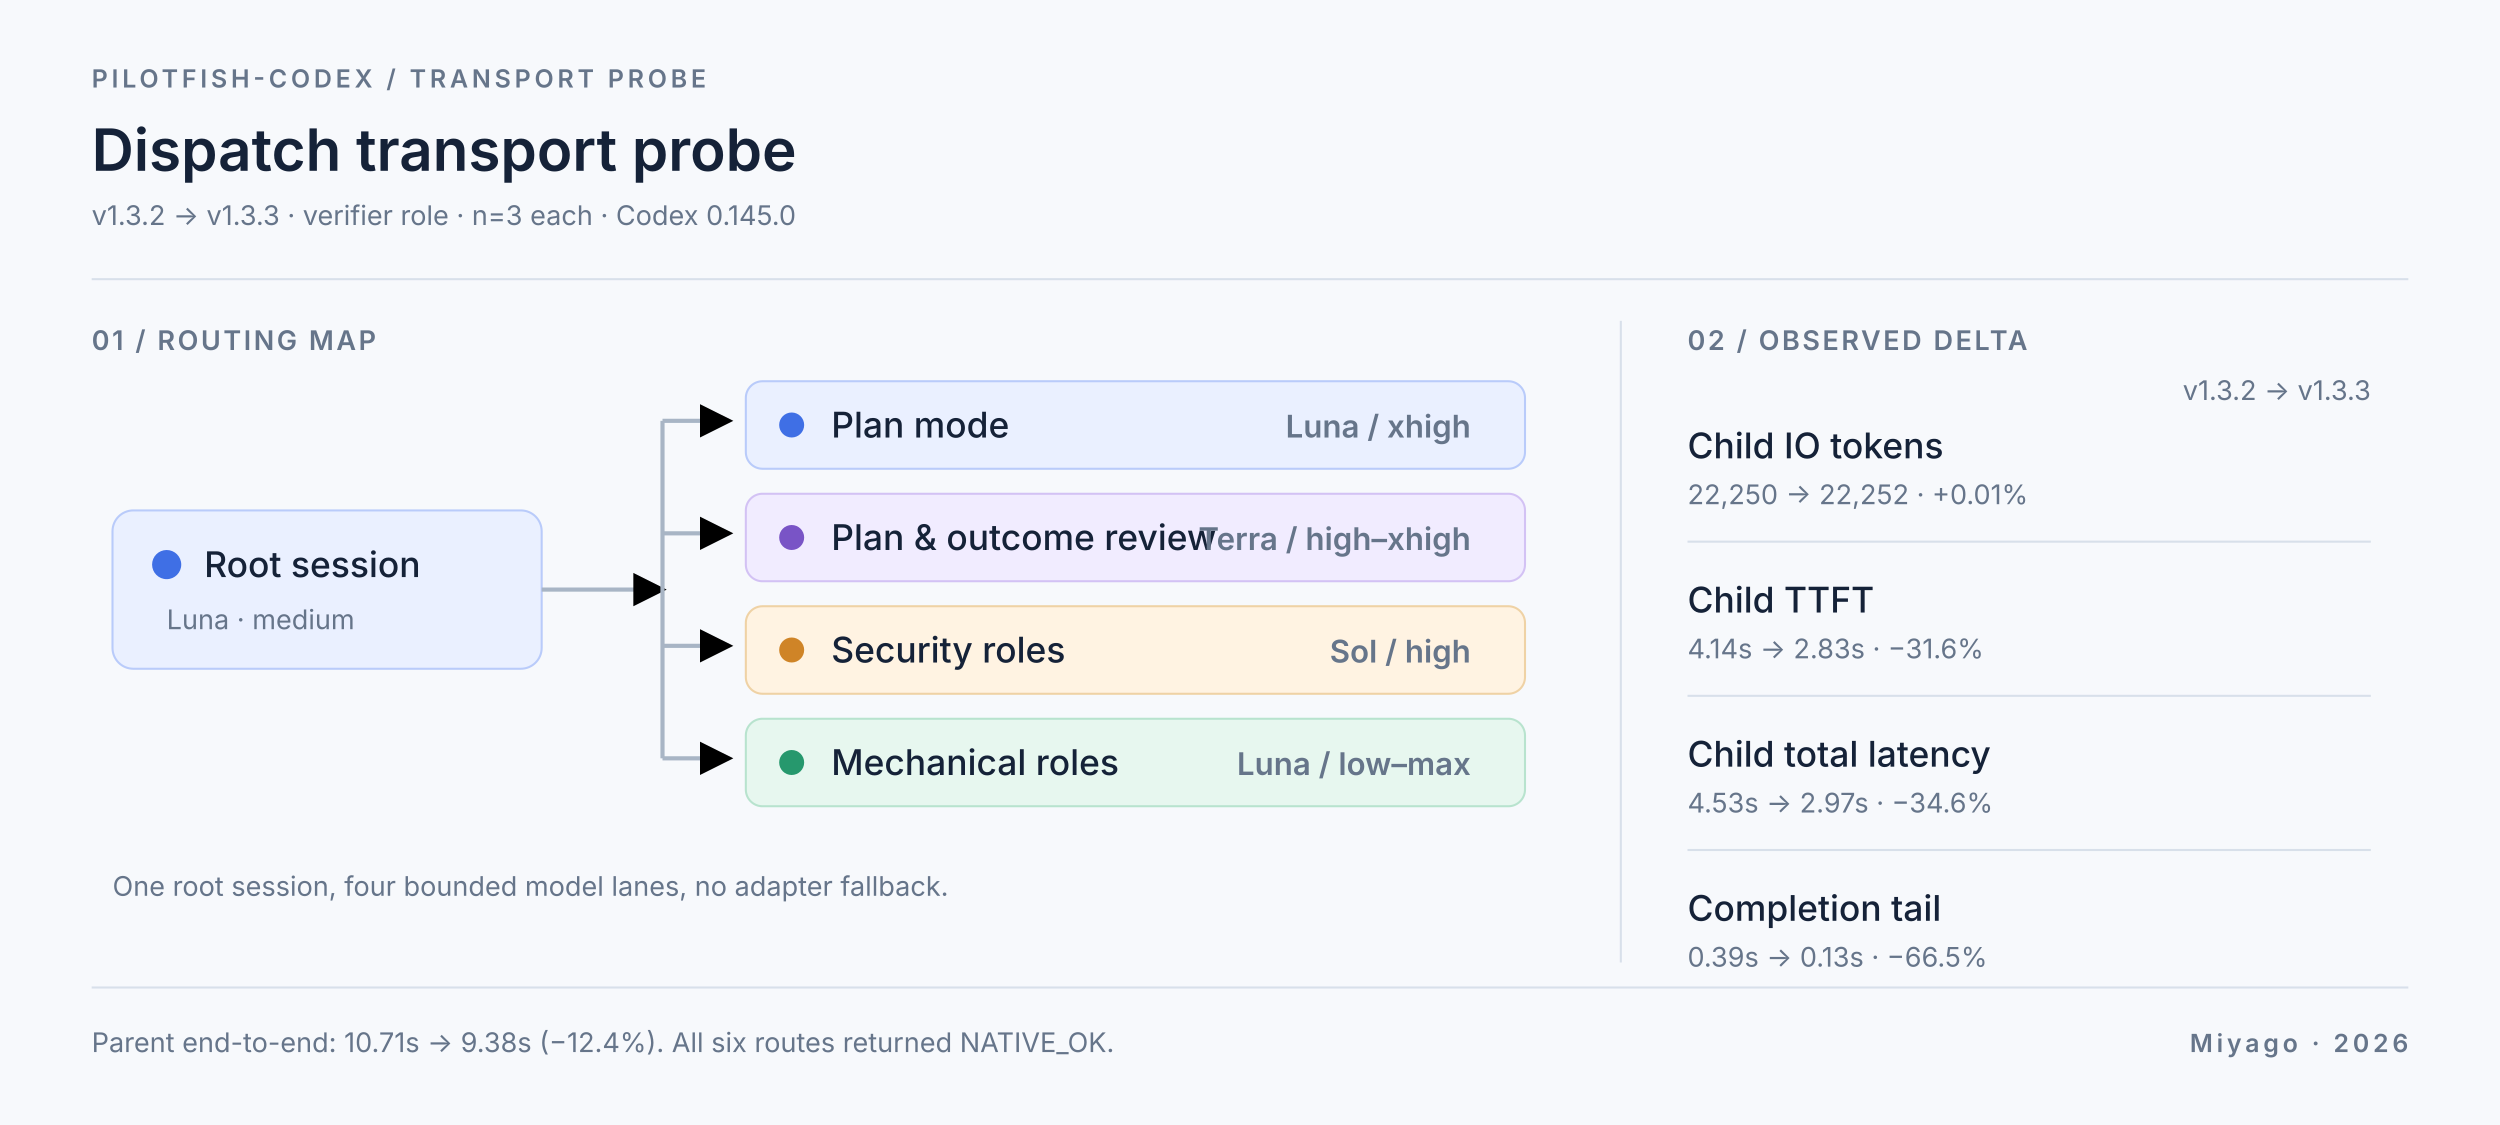
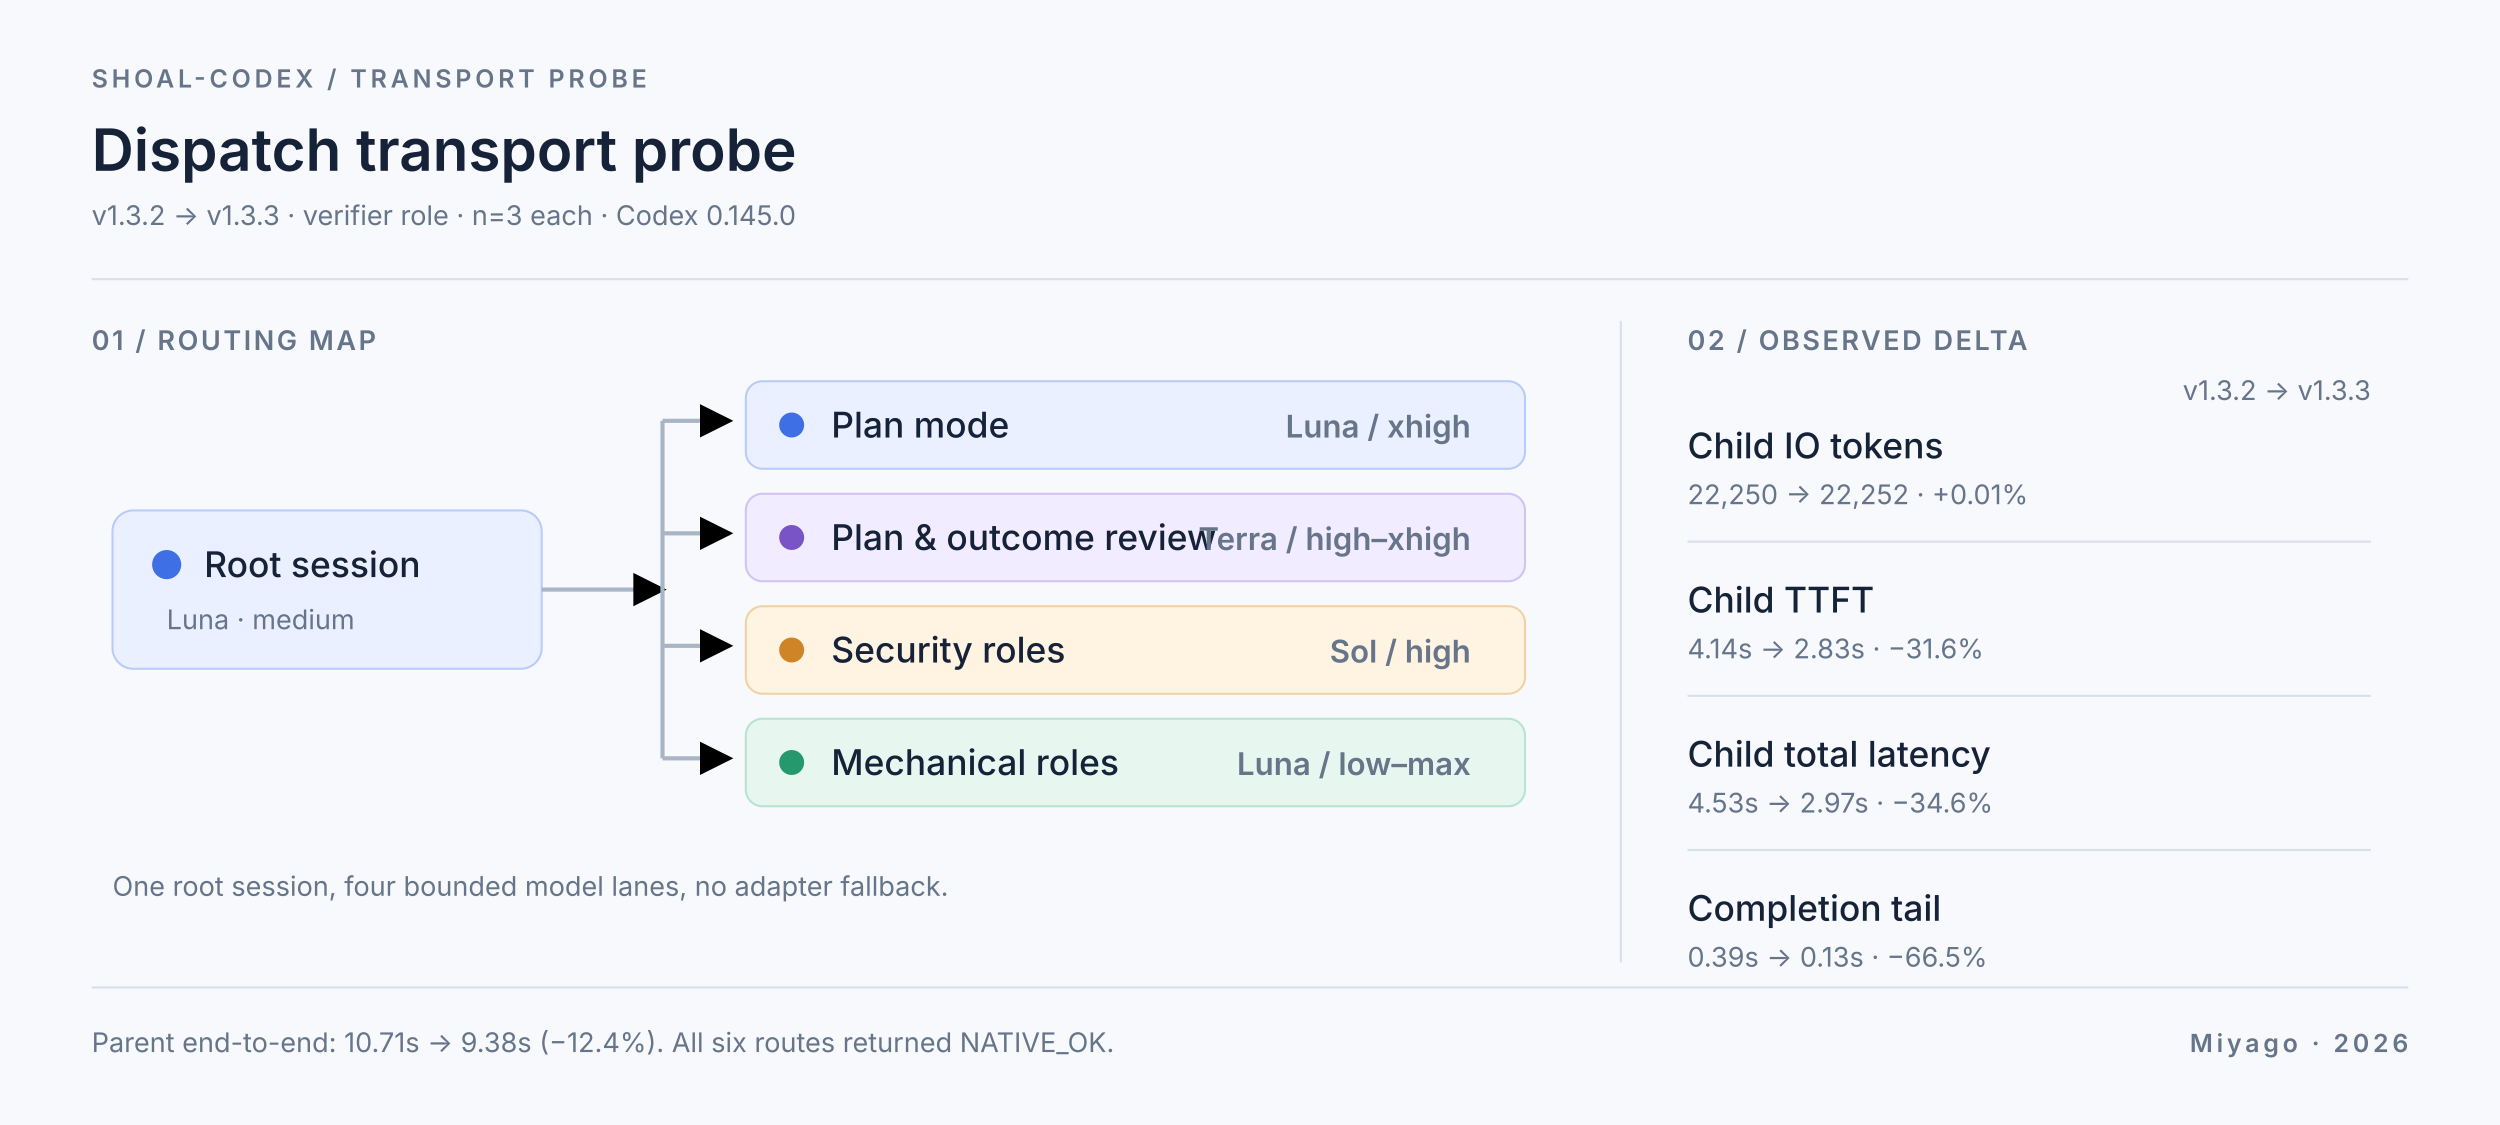
<svg xmlns="http://www.w3.org/2000/svg" viewBox="0 0 1200 540" role="img" aria-labelledby="title desc">
  <defs>
    <marker id="arrow" markerWidth="8" markerHeight="8" refX="7" refY="4" orient="auto">
      <path d="M0,0 L8,4 L0,8 Z" class="arrow" />
    </marker>
    <style>
      .bg { fill: #f7f9fc; }
      .fg { fill: #152238; }
      .muted { fill: #66758a; }
      .line { stroke: #d8e0ea; }
      .route { stroke: #a8b5c5; }
      .blue { fill: #3f6fe5; }
      .purple { fill: #7954c6; }
      .amber { fill: #cf8427; }
      .green { fill: #26986d; }
      .soft-blue { fill: #eaf0ff; stroke: #b9cbfa; }
      .soft-purple { fill: #f1ecff; stroke: #d3c2f4; }
      .soft-amber { fill: #fff3e2; stroke: #efd2a5; }
      .soft-green { fill: #e7f7ef; stroke: #b8e3ce; }
      .kicker { font: 600 12px -apple-system, BlinkMacSystemFont, "Segoe UI", sans-serif; letter-spacing: 1.8px; }
      .title { font: 600 28px -apple-system, BlinkMacSystemFont, "Segoe UI", sans-serif; }
      .section { font: 600 13px -apple-system, BlinkMacSystemFont, "Segoe UI", sans-serif; letter-spacing: 1.2px; }
      .label { font: 500 17px -apple-system, BlinkMacSystemFont, "Segoe UI", sans-serif; }
      .small { font: 400 13px -apple-system, BlinkMacSystemFont, "Segoe UI", sans-serif; }
      .stat { font: 600 42px -apple-system, BlinkMacSystemFont, "Segoe UI", sans-serif; }
      .value { font: 600 15px -apple-system, BlinkMacSystemFont, "Segoe UI", sans-serif; }
      .check { font: 600 18px -apple-system, BlinkMacSystemFont, "Segoe UI", sans-serif; }
      @media (prefers-color-scheme: dark) {
        .bg { fill: #101827; }
        .fg { fill: #f3f6fb; }
        .muted { fill: #a6b3c5; }
        .line { stroke: #314054; }
        .route { stroke: #708198; }
        .soft-blue { fill: #1b2d59; stroke: #4768af; }
        .soft-purple { fill: #302347; stroke: #6d55a2; }
        .soft-amber { fill: #49341d; stroke: #9d743f; }
        .soft-green { fill: #1b4233; stroke: #438f6d; }
      }
    </style>
  </defs>
  <rect width="1200" height="540" class="bg" />
-   <text x="44" y="42" class="kicker muted">PILOTFISH-CODEX / TRANSPORT PROBE</text>
+   <text x="44" y="42" class="kicker muted">SHOAL-CODEX / TRANSPORT PROBE</text>
  <text x="44" y="82" class="title fg">Dispatch transport probe</text>
  <text x="44" y="108" class="small muted">v1.3.2 → v1.3.3 · verifier role · n=3 each · Codex 0.145.0</text>
  <line x1="44" y1="134" x2="1156" y2="134" class="line" />
  <text x="44" y="168" class="section muted">01 / ROUTING MAP</text>
  <text x="810" y="168" class="section muted">02 / OBSERVED DELTA</text>
  <text x="1138" y="192" text-anchor="end" class="small muted">v1.3.2 → v1.3.3</text>
  <line x1="778" y1="154" x2="778" y2="462" class="line" />
  <rect x="54" y="245" width="206" height="76" rx="10" class="soft-blue" />
  <circle cx="80" cy="271" r="7" class="blue" />
  <text x="98" y="277" class="label fg">Root session</text>
  <text x="80" y="302" class="small muted">Luna · medium</text>
  <path d="M260 283 H318" fill="none" stroke-width="2" class="route" marker-end="url(#arrow)" />
  <path d="M318 202 V364" fill="none" stroke-width="2" class="route" />
  <path d="M318 202 H350" fill="none" stroke-width="2" class="route" marker-end="url(#arrow)" />
  <rect x="358" y="183" width="374" height="42" rx="8" class="soft-blue" />
  <circle cx="380" cy="204" r="6" class="blue" />
  <text x="399" y="210" class="label fg">Plan mode</text>
  <text x="706" y="210" text-anchor="end" class="value muted">Luna / xhigh</text>
  <path d="M318 256 H350" fill="none" stroke-width="2" class="route" marker-end="url(#arrow)" />
  <rect x="358" y="237" width="374" height="42" rx="8" class="soft-purple" />
  <circle cx="380" cy="258" r="6" class="purple" />
  <text x="399" y="264" class="label fg">Plan &amp; outcome review</text>
  <text x="706" y="264" text-anchor="end" class="value muted">Terra / high–xhigh</text>
  <path d="M318 310 H350" fill="none" stroke-width="2" class="route" marker-end="url(#arrow)" />
  <rect x="358" y="291" width="374" height="42" rx="8" class="soft-amber" />
  <circle cx="380" cy="312" r="6" class="amber" />
  <text x="399" y="318" class="label fg">Security roles</text>
  <text x="706" y="318" text-anchor="end" class="value muted">Sol / high</text>
  <path d="M318 364 H350" fill="none" stroke-width="2" class="route" marker-end="url(#arrow)" />
  <rect x="358" y="345" width="374" height="42" rx="8" class="soft-green" />
  <circle cx="380" cy="366" r="6" class="green" />
  <text x="399" y="372" class="label fg">Mechanical roles</text>
  <text x="706" y="372" text-anchor="end" class="value muted">Luna / low–max</text>
  <text x="54" y="430" class="small muted">One root session, four bounded model lanes, no adapter fallback.</text>
  <text x="810" y="220" class="label fg">Child IO tokens</text>
  <text x="810" y="242" class="small muted">22,250 → 22,252 · +0.01%</text>
  <line x1="810" y1="260" x2="1138" y2="260" class="line" />
  <text x="810" y="294" class="label fg">Child TTFT</text>
  <text x="810" y="316" class="small muted">4.14s → 2.83s · −31.6%</text>
  <line x1="810" y1="334" x2="1138" y2="334" class="line" />
  <text x="810" y="368" class="label fg">Child total latency</text>
  <text x="810" y="390" class="small muted">4.53s → 2.97s · −34.6%</text>
  <line x1="810" y1="408" x2="1138" y2="408" class="line" />
  <text x="810" y="442" class="label fg">Completion tail</text>
  <text x="810" y="464" class="small muted">0.39s → 0.13s · −66.5%</text>
  <line x1="44" y1="474" x2="1156" y2="474" class="line" />
  <text x="44" y="505" class="small muted">Parent end-to-end: 10.71s → 9.38s (−12.4%). All six routes returned NATIVE_OK.</text>
  <text x="1156" y="505" text-anchor="end" class="kicker muted">Miyago · 2026</text>
</svg>
